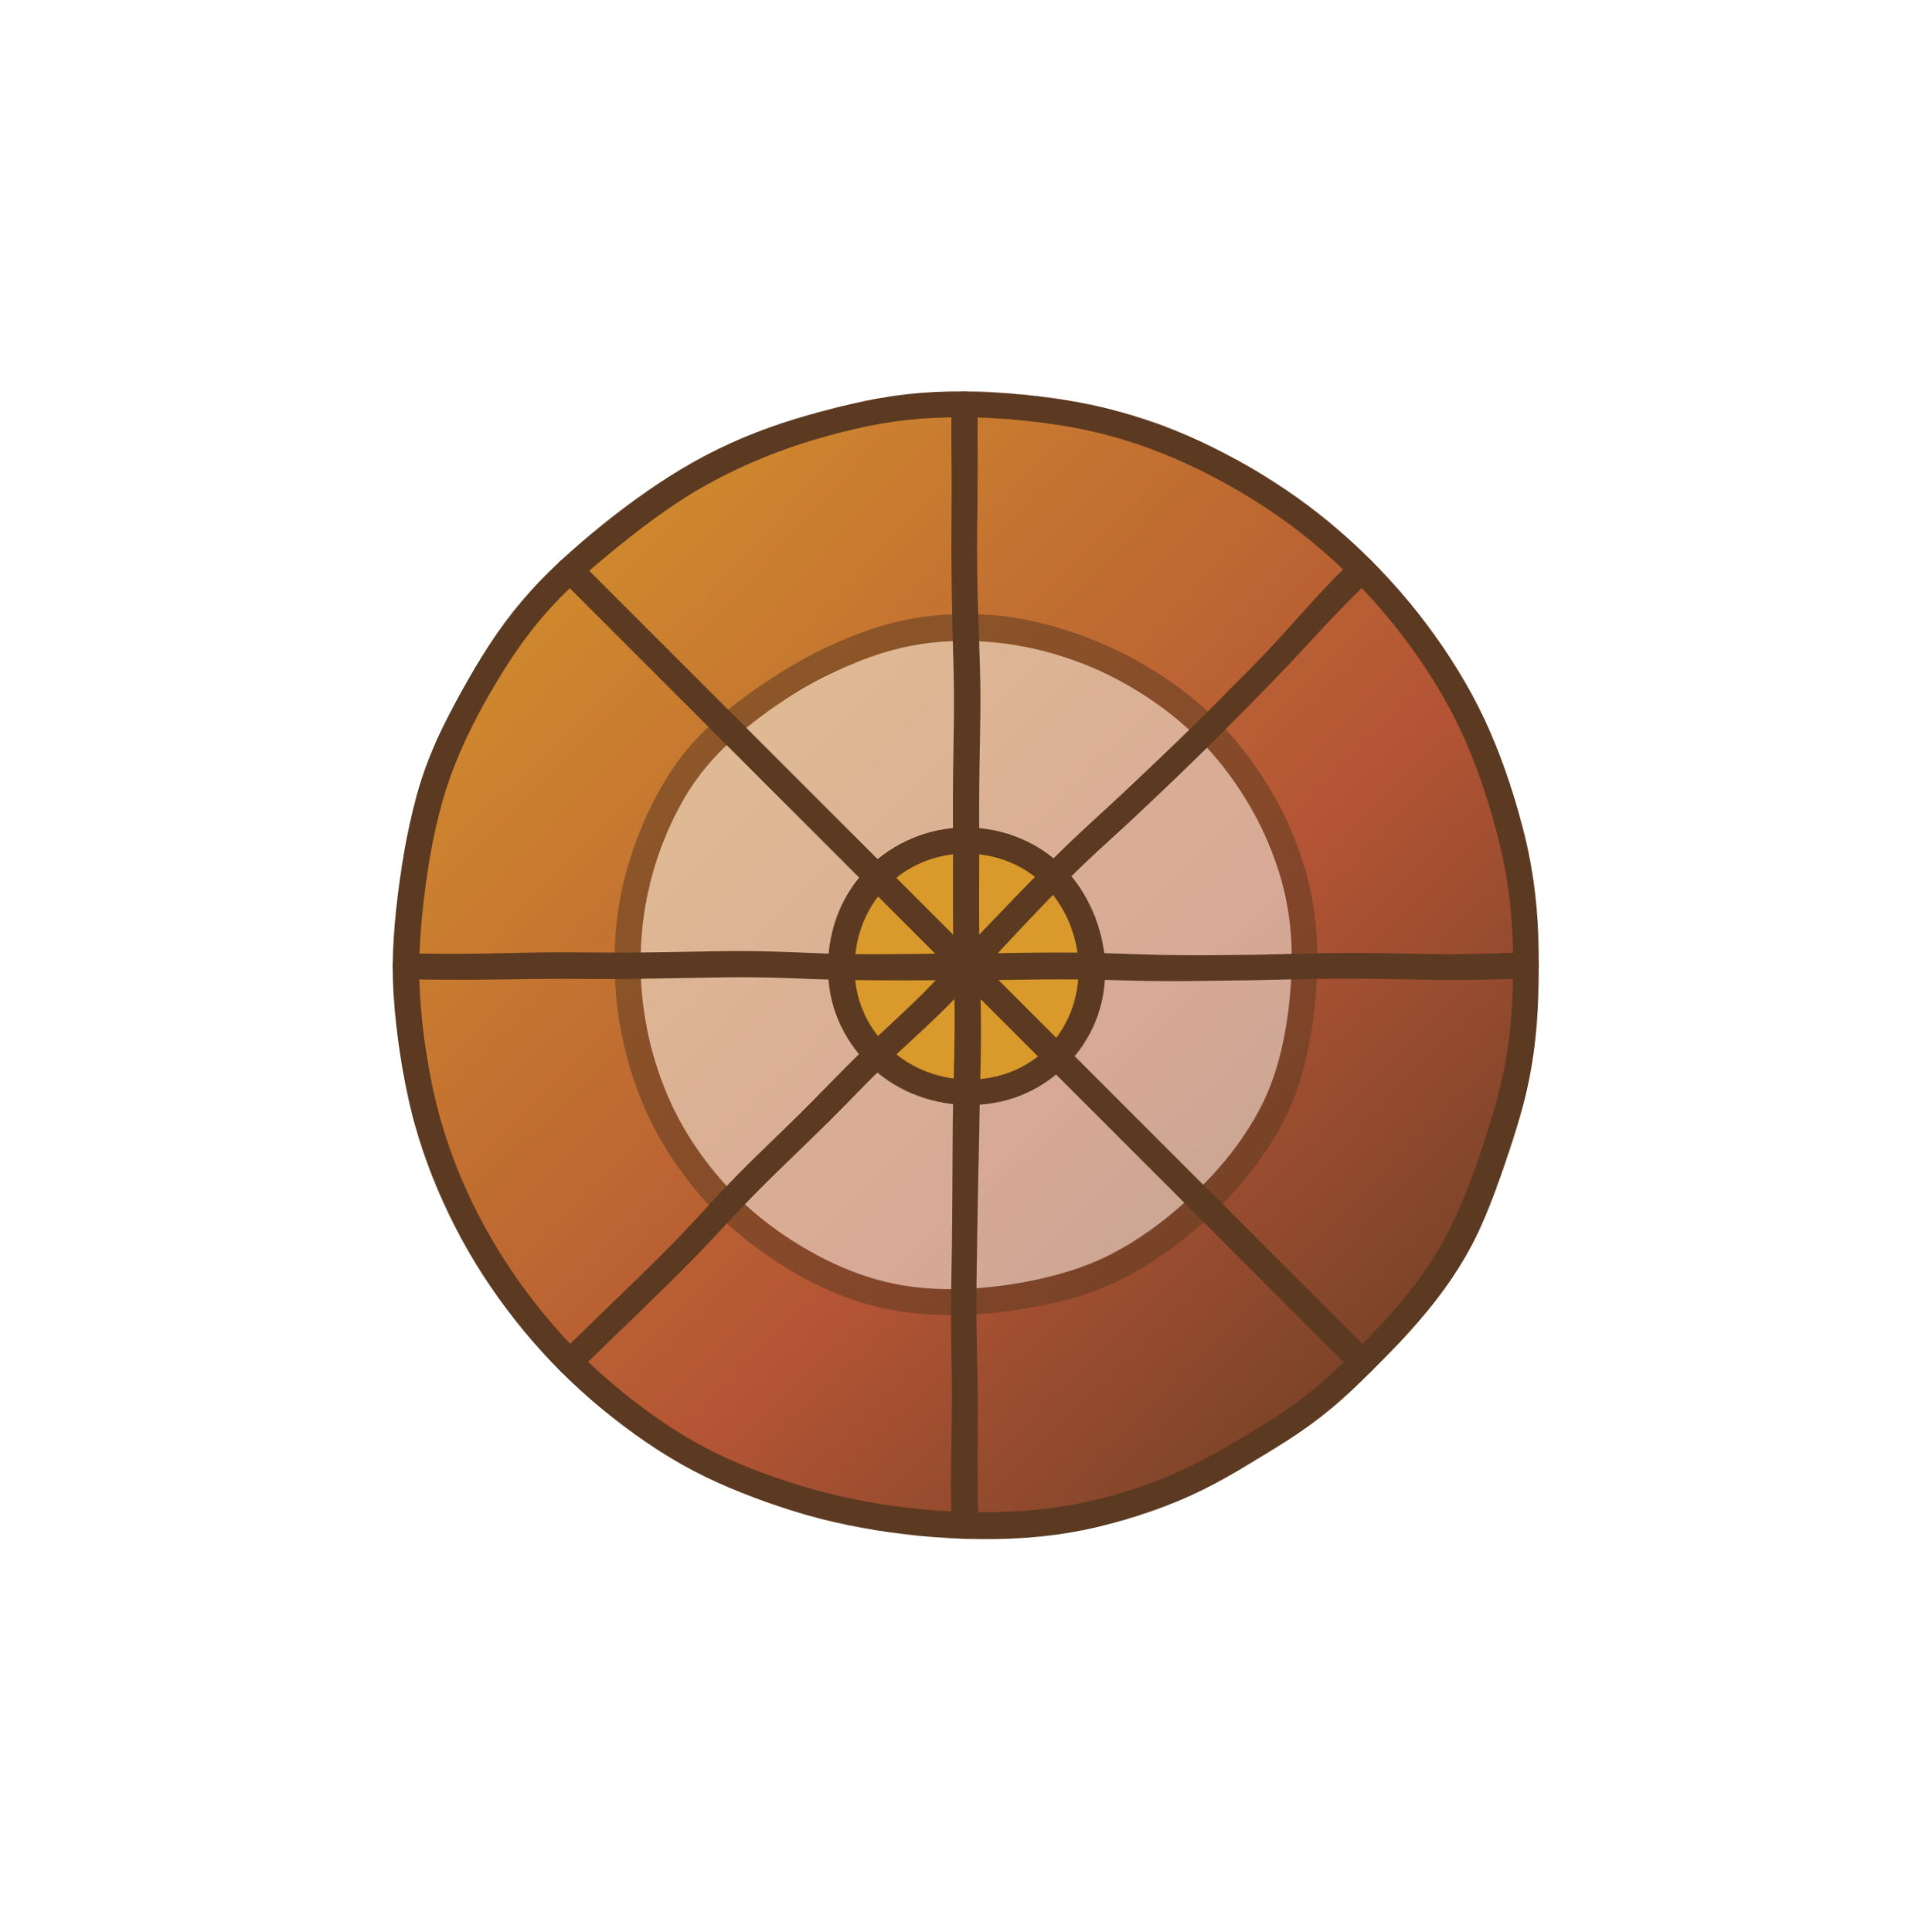
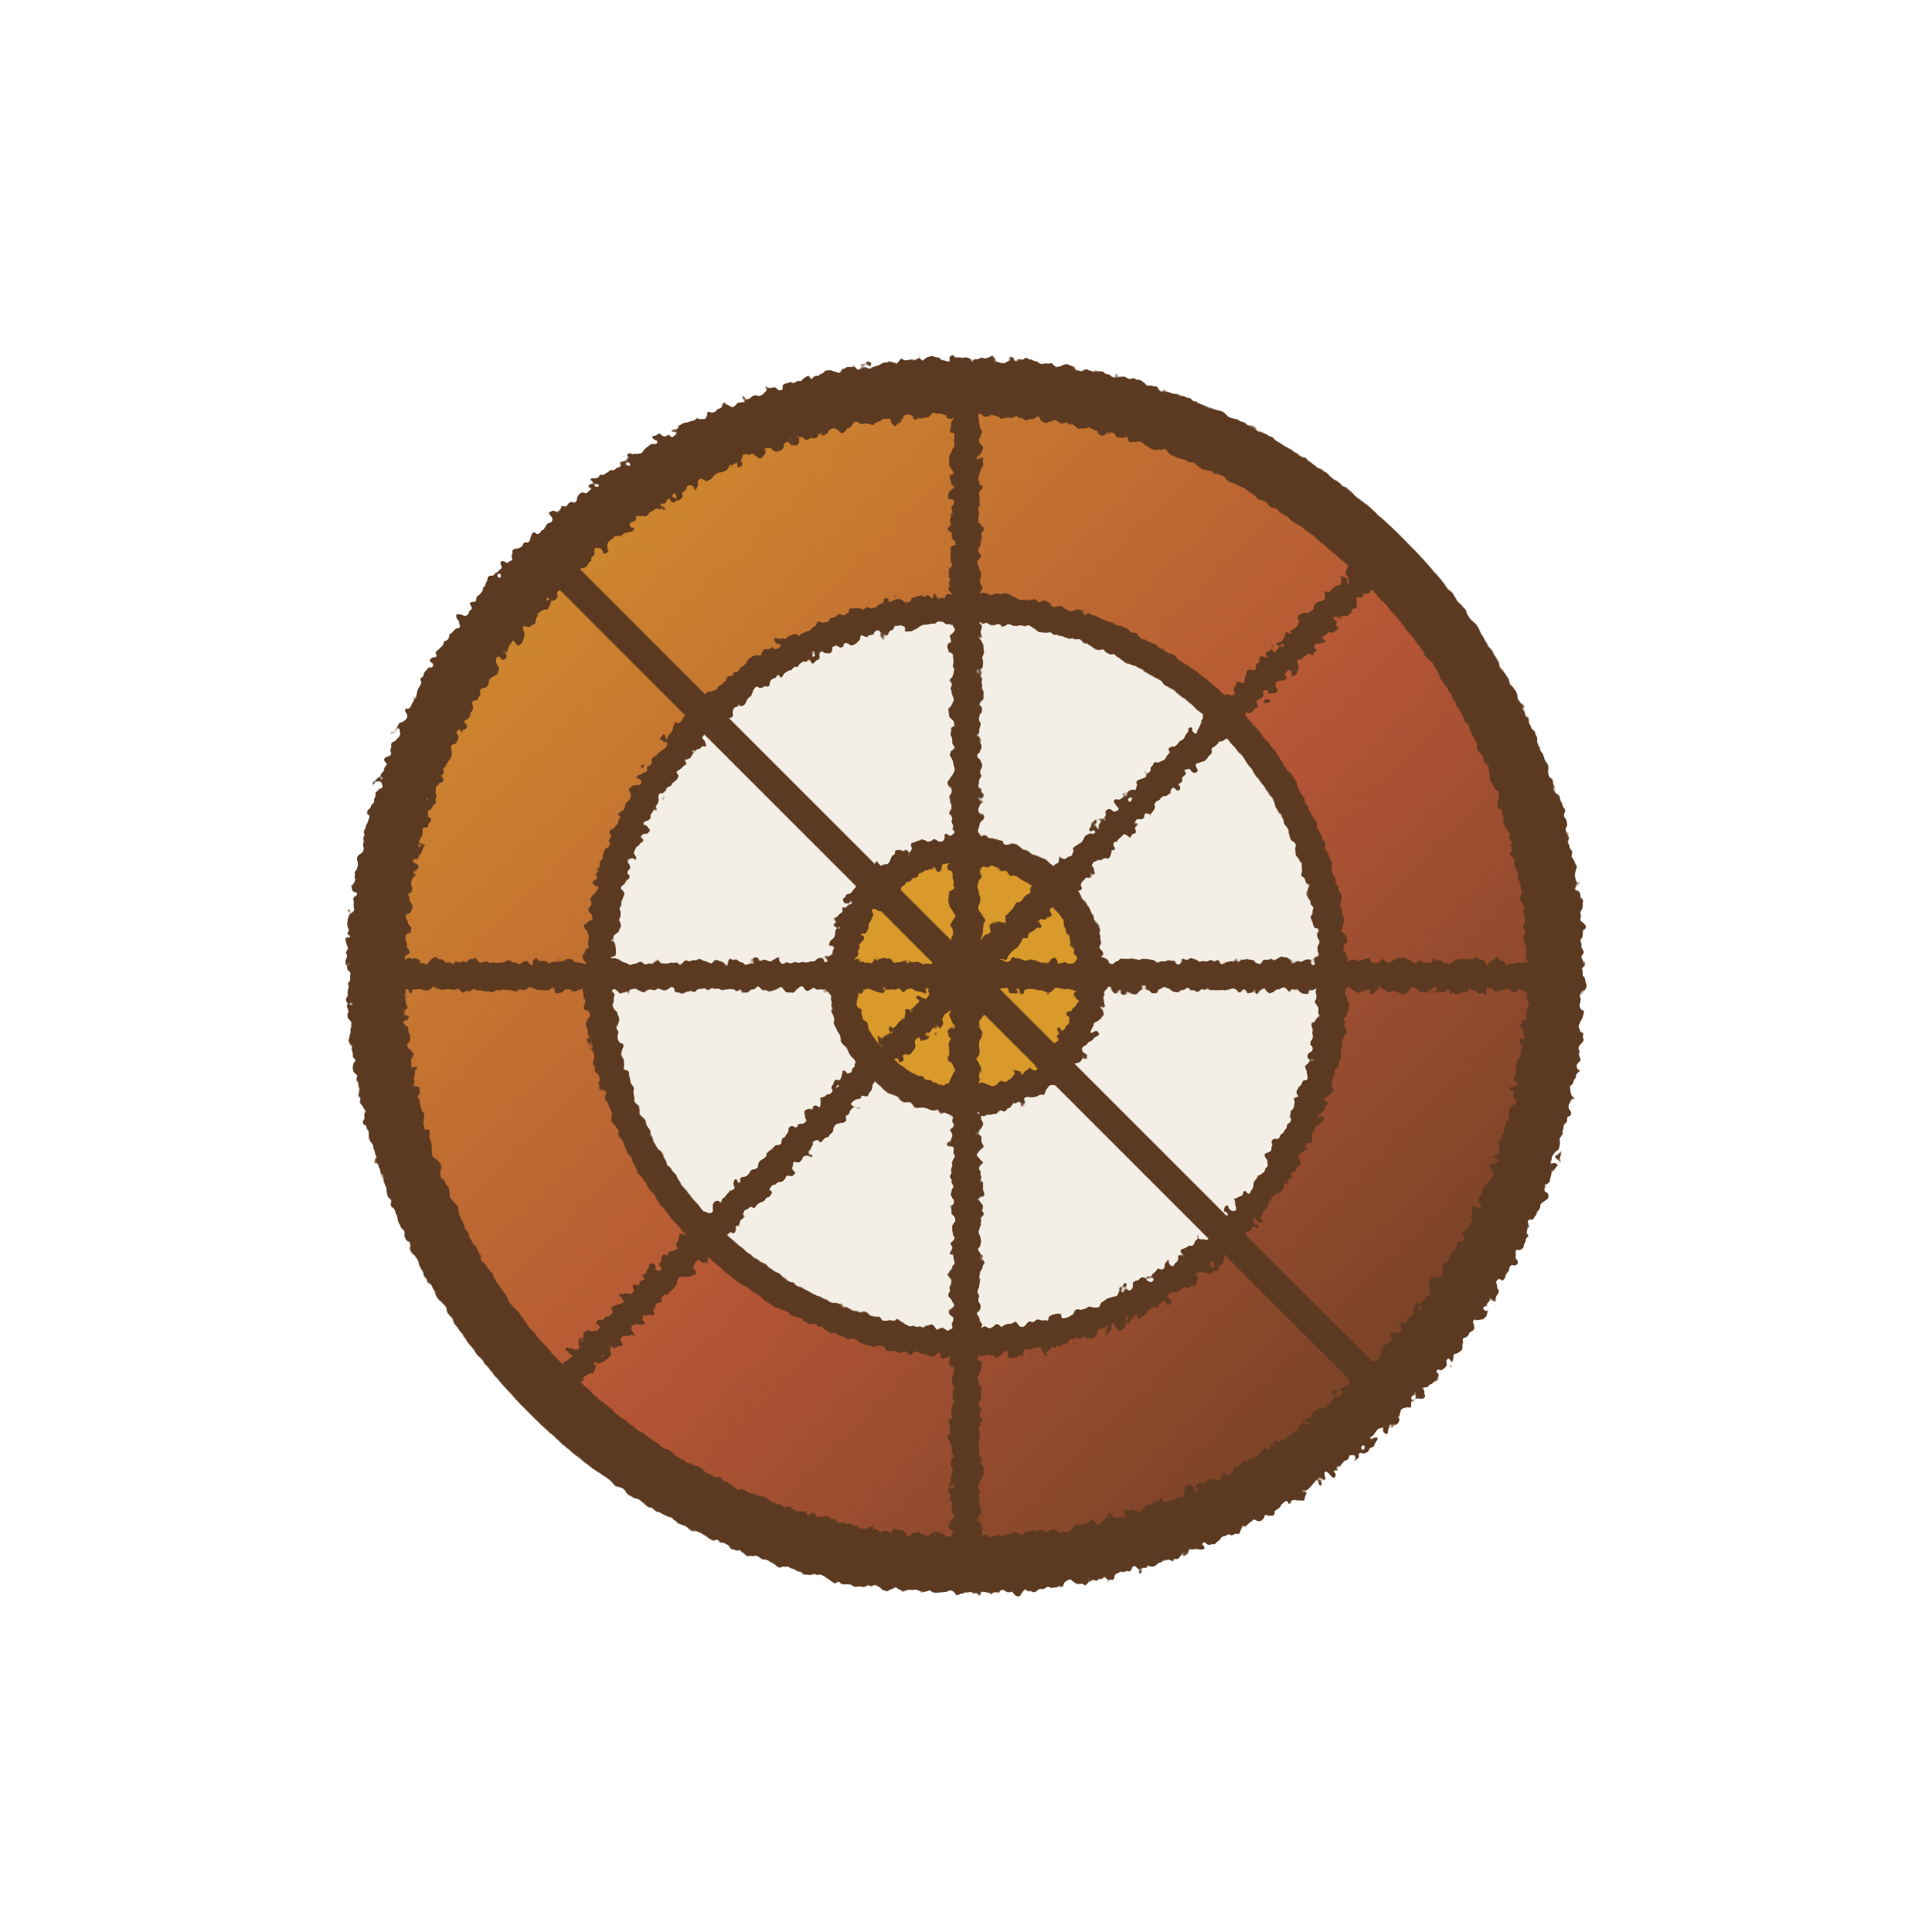
<svg xmlns="http://www.w3.org/2000/svg" viewBox="0 0 200 200" role="img">
  <defs>
-     <filter id="grain">
-       <feTurbulence type="fractalNoise" baseFrequency="0.035" numOctaves="2" seed="29" />
-       <feDisplacementMap in="SourceGraphic" scale="1.2" />
+     <filter id="grain" x="-20%" y="-20%" width="140%" height="140%">
+       <feTurbulence type="fractalNoise" baseFrequency="0.9" numOctaves="2" seed="7" result="noise" />
+       <feDisplacementMap in="SourceGraphic" in2="noise" scale="1.5" />
    </filter>
    <linearGradient id="wood" x1="0" y1="0" x2="1" y2="1">
      <stop offset="0" stop-color="#D99A2B" />
-       <stop offset=".6" stop-color="#B35435" />
+       <stop offset="0.55" stop-color="#B35435" />
      <stop offset="1" stop-color="#5C3A21" />
    </linearGradient>
+     <linearGradient id="metal" x1="0" y1="0" x2="1" y2="1">
+       <stop offset="0" stop-color="#F4EFE6" />
+       <stop offset="0.55" stop-color="#6B7280" />
+       <stop offset="1" stop-color="#5C3A21" />
+     </linearGradient>
+     <radialGradient id="ember" cx="50%" cy="50%" r="55%">
+       <stop offset="0" stop-color="#FF6B1A" />
+       <stop offset="0.55" stop-color="#D99A2B" />
+       <stop offset="1" stop-color="#B35435" />
+     </radialGradient>
+     <radialGradient id="paper" cx="45%" cy="35%" r="75%">
+       <stop offset="0" stop-color="#F4EFE6" />
+       <stop offset="1" stop-color="#D99A2B" />
+     </radialGradient>
  </defs>
-   <g filter="url(#grain)" stroke="#5C3A21" stroke-width="2.7" stroke-linecap="round" stroke-linejoin="round">
-     <circle cx="100" cy="100" r="58" fill="url(#wood)" />
-     <circle cx="100" cy="100" r="35" fill="#F4EFE6" opacity=".55" />
-     <circle cx="100" cy="100" r="13" fill="#D99A2B" />
-     <path d="M100 42 L100 158 M42 100 L158 100 M59 59 L141 141 M141 59 L59 141" fill="none" />
+   <g filter="url(#grain)" stroke="#5C3A21" stroke-width="3" stroke-linecap="round" stroke-linejoin="round">
+     <circle cx="100" cy="101" r="61" fill="url(#wood)" />
+     <circle cx="100" cy="101" r="38" fill="#F4EFE6" />
+     <circle cx="100" cy="101" r="13" fill="#D99A2B" />
+     <path d="M100 40 L100 162 M39 101 L162 101 M57 58 L143 144 M143 58 L57 144" fill="none" />
+     <circle cx="100" cy="101" r="61" fill="none" stroke-width="6" />
  </g>
</svg>
